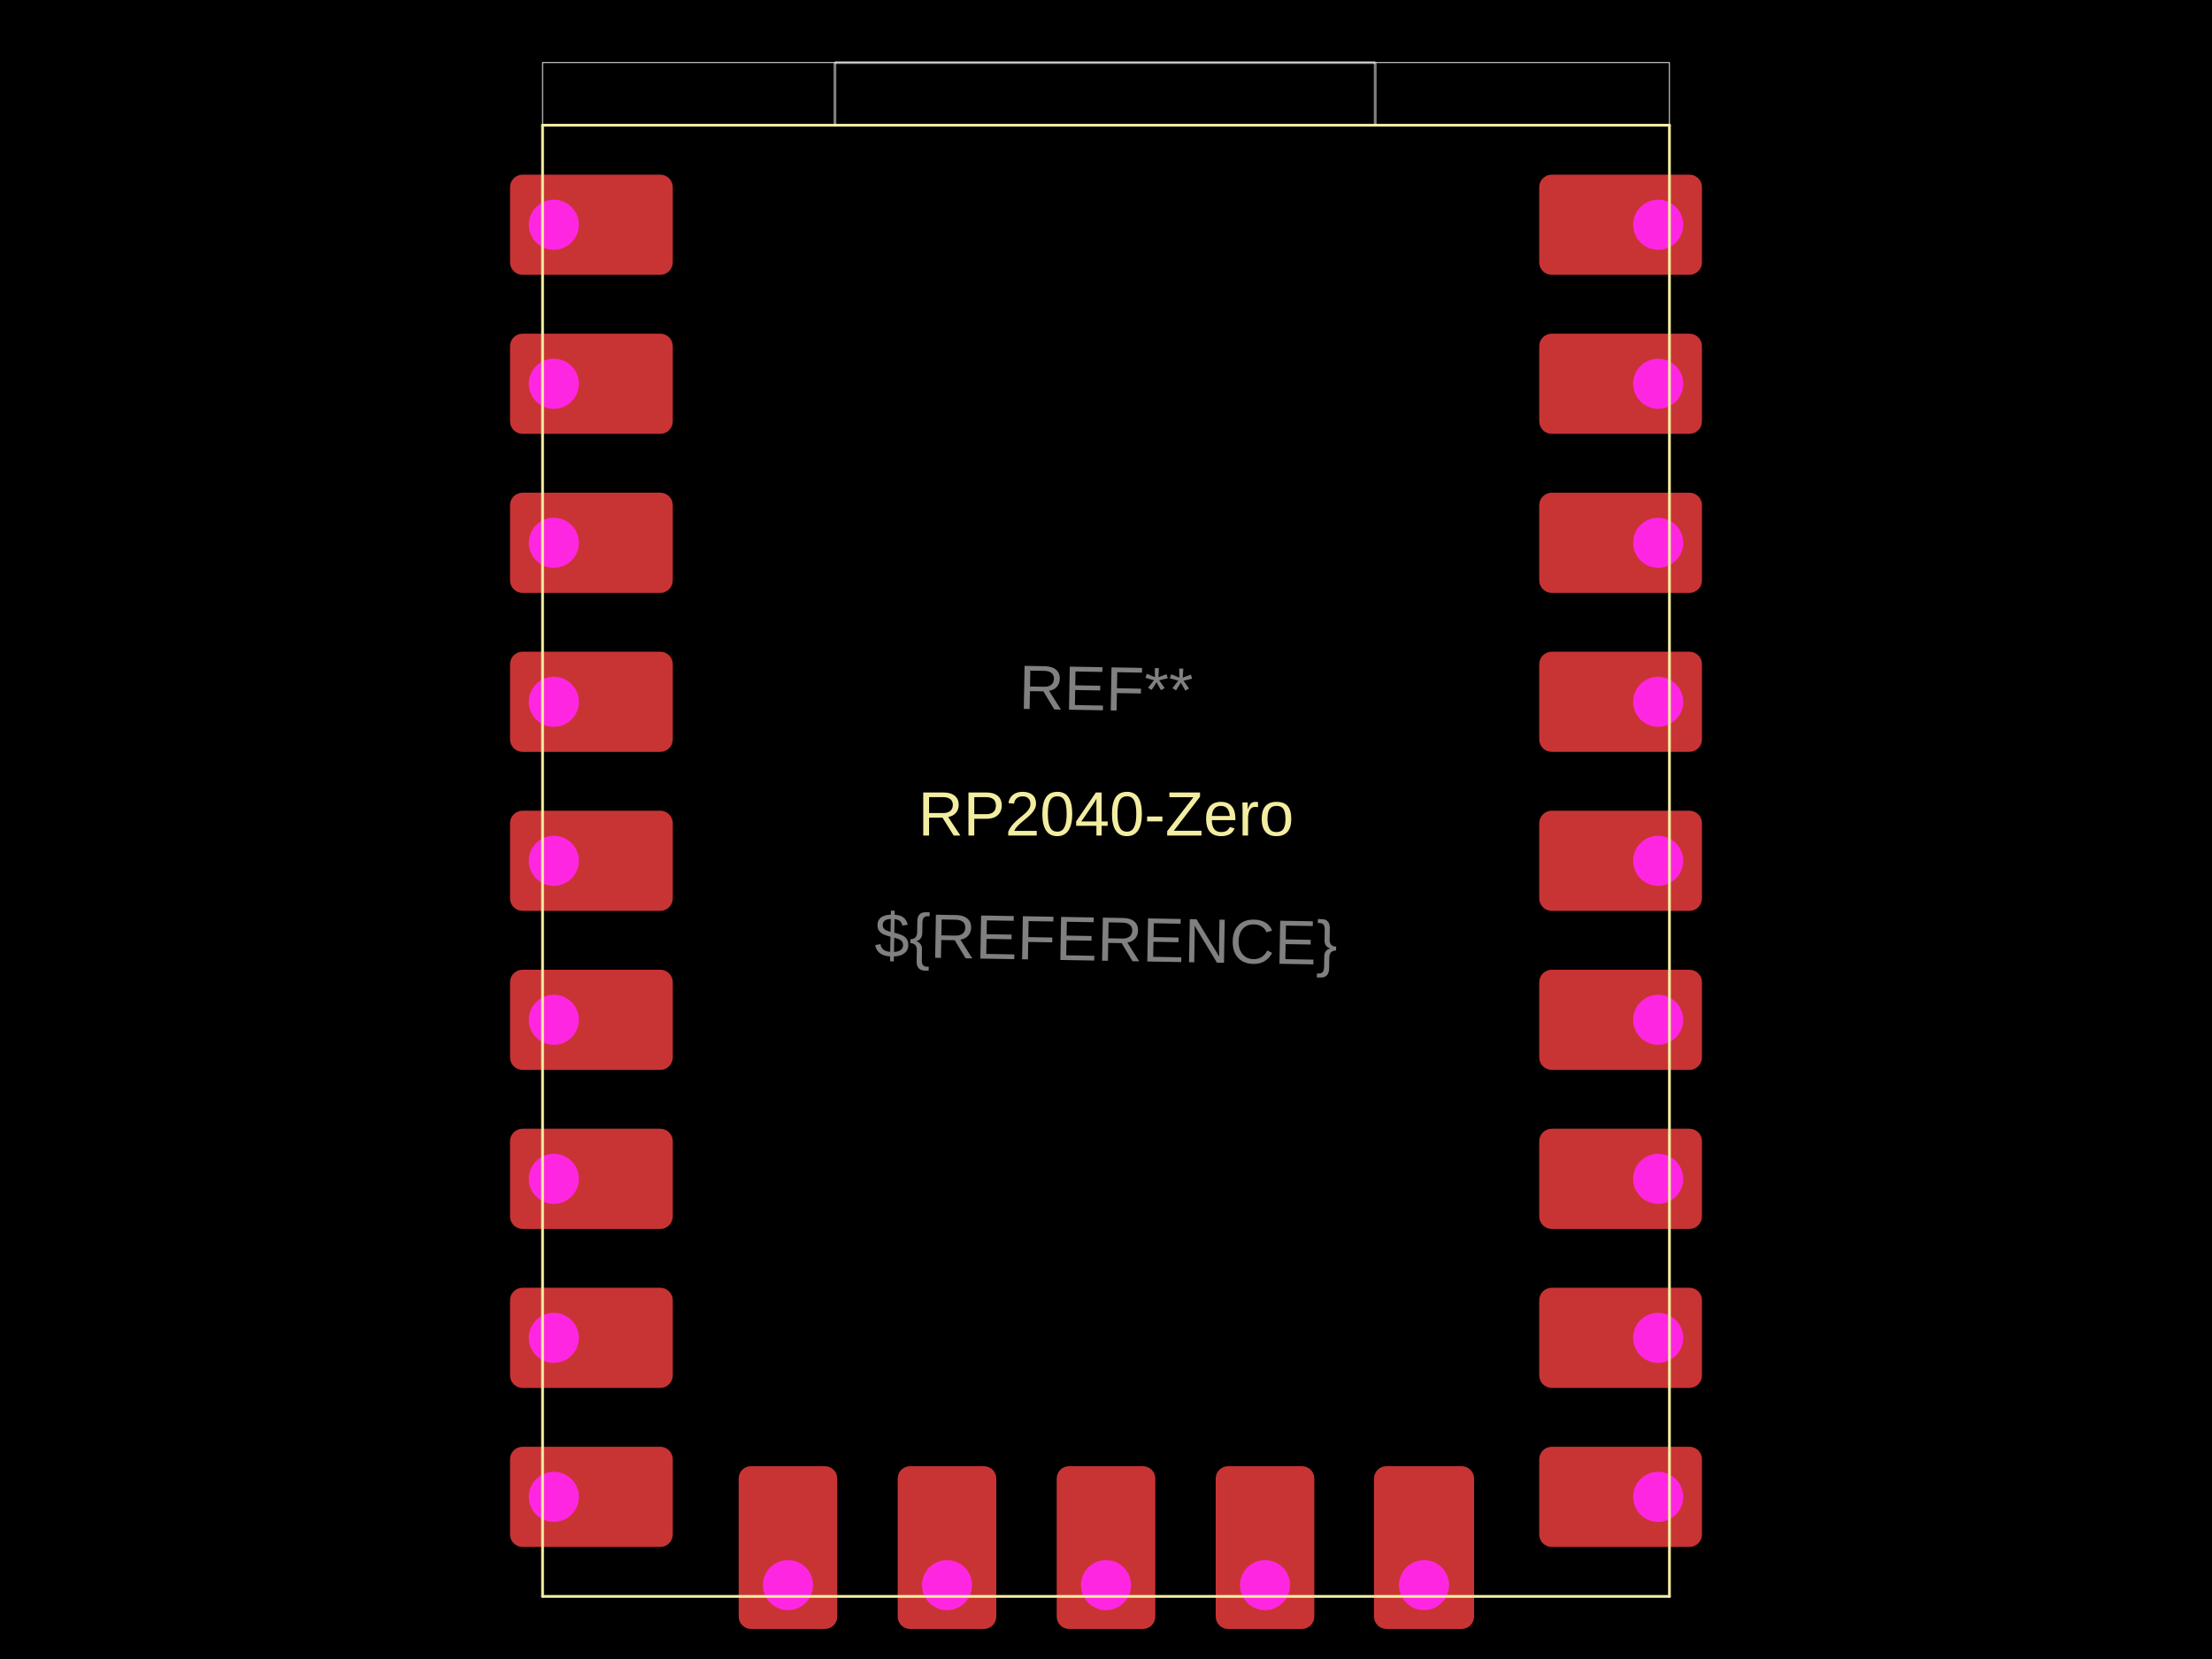
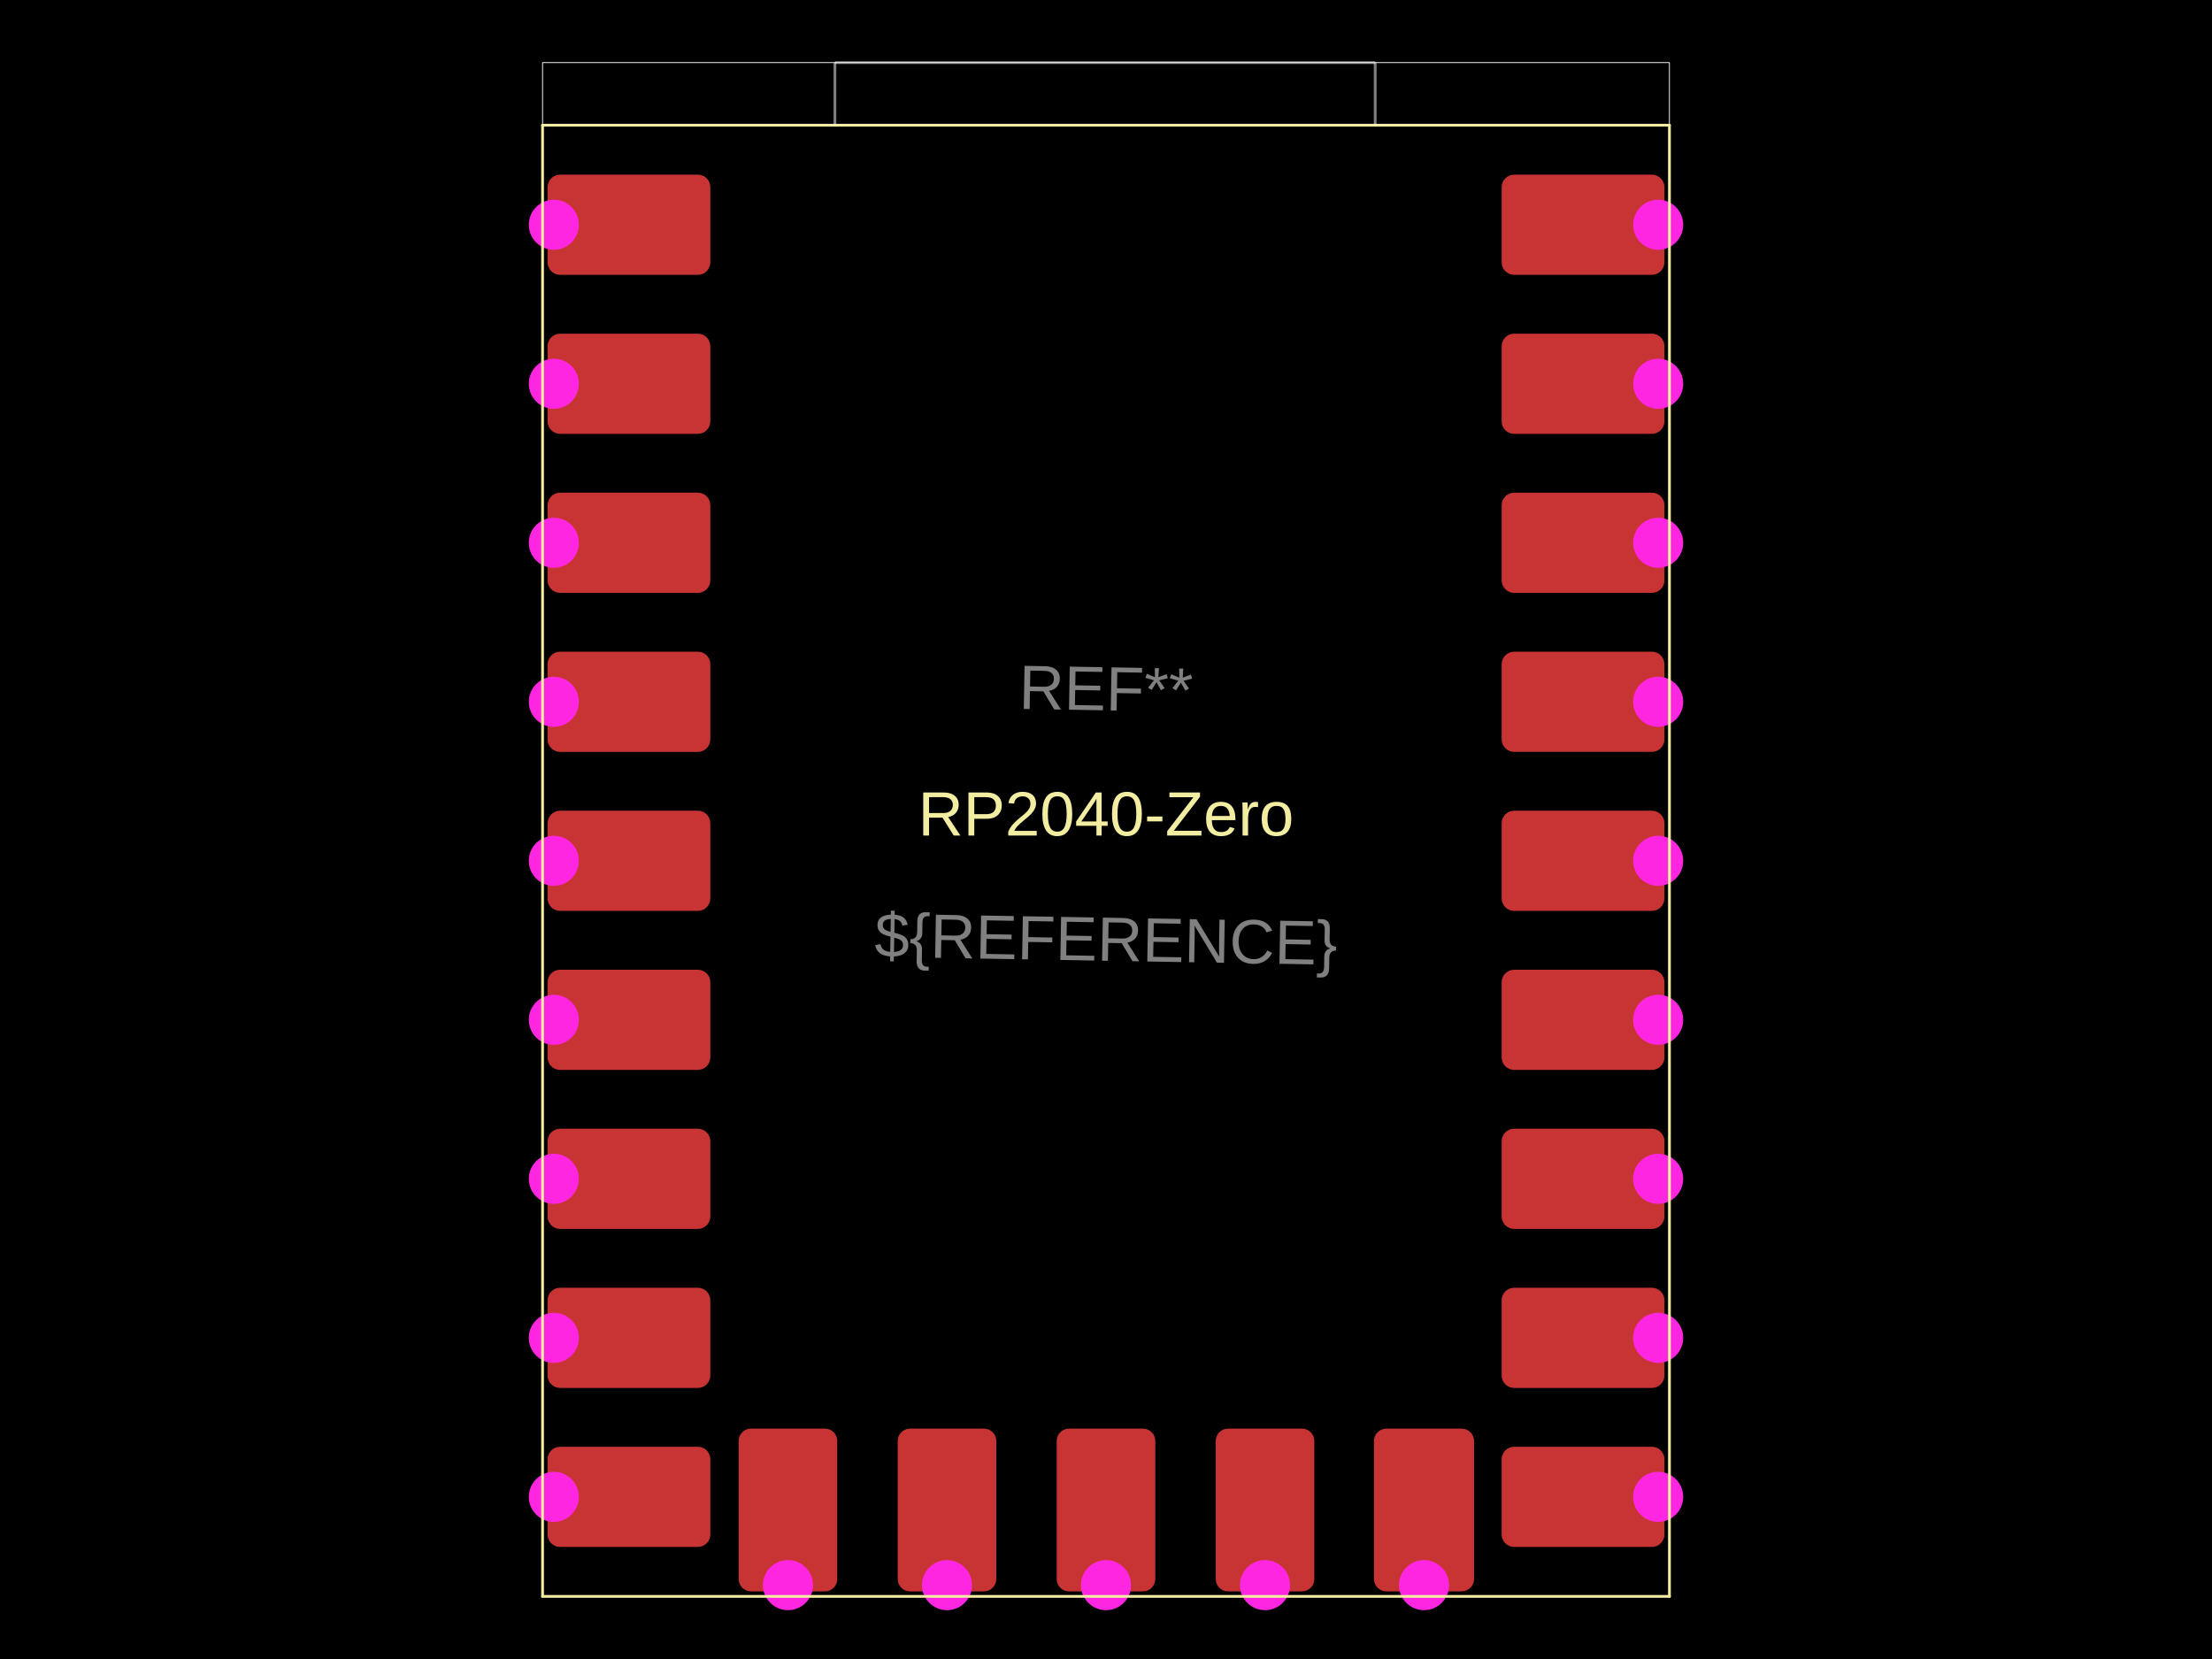
<svg xmlns="http://www.w3.org/2000/svg" width="800" height="600">
  <style />
  <rect class="boundary" x="0" y="0" fill="#000" width="800" height="600" data-type="pcb_background" data-pcb-layer="global" />
  <rect class="pcb-boundary" fill="none" stroke="#fff" stroke-width="0.3" x="196.226" y="22.642" width="407.547" height="554.717" data-type="pcb_boundary" data-pcb-layer="global" />
  <g data-type="pcb_plated_hole" data-pcb-layer="through">
-     <rect class="pcb-hole-outer-pad" fill="rgb(200, 52, 52)" x="556.679" y="63.17" width="58.868" height="36.226" rx="4.528" ry="4.528" data-type="pcb_plated_hole" data-pcb-layer="top" />
+     <rect class="pcb-hole-outer-pad" fill="rgb(200, 52, 52)" x="543.094" y="63.17" width="58.868" height="36.226" rx="4.528" ry="4.528" data-type="pcb_plated_hole" data-pcb-layer="top" />
    <circle class="pcb-hole-inner" fill="#FF26E2" cx="599.698" cy="81.283" r="9.057" data-type="pcb_plated_hole_drill" data-pcb-layer="drill" />
  </g>
  <g data-type="pcb_plated_hole" data-pcb-layer="through">
-     <rect class="pcb-hole-outer-pad" fill="rgb(200, 52, 52)" x="556.679" y="120.679" width="58.868" height="36.226" rx="4.528" ry="4.528" data-type="pcb_plated_hole" data-pcb-layer="top" />
+     <rect class="pcb-hole-outer-pad" fill="rgb(200, 52, 52)" x="543.094" y="120.679" width="58.868" height="36.226" rx="4.528" ry="4.528" data-type="pcb_plated_hole" data-pcb-layer="top" />
    <circle class="pcb-hole-inner" fill="#FF26E2" cx="599.698" cy="138.792" r="9.057" data-type="pcb_plated_hole_drill" data-pcb-layer="drill" />
  </g>
  <g data-type="pcb_plated_hole" data-pcb-layer="through">
-     <rect class="pcb-hole-outer-pad" fill="rgb(200, 52, 52)" x="556.679" y="178.189" width="58.868" height="36.226" rx="4.528" ry="4.528" data-type="pcb_plated_hole" data-pcb-layer="top" />
+     <rect class="pcb-hole-outer-pad" fill="rgb(200, 52, 52)" x="543.094" y="178.189" width="58.868" height="36.226" rx="4.528" ry="4.528" data-type="pcb_plated_hole" data-pcb-layer="top" />
    <circle class="pcb-hole-inner" fill="#FF26E2" cx="599.698" cy="196.302" r="9.057" data-type="pcb_plated_hole_drill" data-pcb-layer="drill" />
  </g>
  <g data-type="pcb_plated_hole" data-pcb-layer="through">
-     <rect class="pcb-hole-outer-pad" fill="rgb(200, 52, 52)" x="556.679" y="235.698" width="58.868" height="36.226" rx="4.528" ry="4.528" data-type="pcb_plated_hole" data-pcb-layer="top" />
+     <rect class="pcb-hole-outer-pad" fill="rgb(200, 52, 52)" x="543.094" y="235.698" width="58.868" height="36.226" rx="4.528" ry="4.528" data-type="pcb_plated_hole" data-pcb-layer="top" />
    <circle class="pcb-hole-inner" fill="#FF26E2" cx="599.698" cy="253.811" r="9.057" data-type="pcb_plated_hole_drill" data-pcb-layer="drill" />
  </g>
  <g data-type="pcb_plated_hole" data-pcb-layer="through">
-     <rect class="pcb-hole-outer-pad" fill="rgb(200, 52, 52)" x="556.679" y="293.208" width="58.868" height="36.226" rx="4.528" ry="4.528" data-type="pcb_plated_hole" data-pcb-layer="top" />
+     <rect class="pcb-hole-outer-pad" fill="rgb(200, 52, 52)" x="543.094" y="293.208" width="58.868" height="36.226" rx="4.528" ry="4.528" data-type="pcb_plated_hole" data-pcb-layer="top" />
    <circle class="pcb-hole-inner" fill="#FF26E2" cx="599.698" cy="311.321" r="9.057" data-type="pcb_plated_hole_drill" data-pcb-layer="drill" />
  </g>
  <g data-type="pcb_plated_hole" data-pcb-layer="through">
-     <rect class="pcb-hole-outer-pad" fill="rgb(200, 52, 52)" x="556.679" y="350.715" width="58.868" height="36.231" rx="4.529" ry="4.529" data-type="pcb_plated_hole" data-pcb-layer="top" />
+     <rect class="pcb-hole-outer-pad" fill="rgb(200, 52, 52)" x="543.094" y="350.715" width="58.868" height="36.231" rx="4.529" ry="4.529" data-type="pcb_plated_hole" data-pcb-layer="top" />
    <circle class="pcb-hole-inner" fill="#FF26E2" cx="599.698" cy="368.83" r="9.057" data-type="pcb_plated_hole_drill" data-pcb-layer="drill" />
  </g>
  <g data-type="pcb_plated_hole" data-pcb-layer="through">
-     <rect class="pcb-hole-outer-pad" fill="rgb(200, 52, 52)" x="556.679" y="408.224" width="58.868" height="36.231" rx="4.529" ry="4.529" data-type="pcb_plated_hole" data-pcb-layer="top" />
+     <rect class="pcb-hole-outer-pad" fill="rgb(200, 52, 52)" x="543.094" y="408.224" width="58.868" height="36.231" rx="4.529" ry="4.529" data-type="pcb_plated_hole" data-pcb-layer="top" />
    <circle class="pcb-hole-inner" fill="#FF26E2" cx="599.698" cy="426.34" r="9.057" data-type="pcb_plated_hole_drill" data-pcb-layer="drill" />
  </g>
  <g data-type="pcb_plated_hole" data-pcb-layer="through">
-     <rect class="pcb-hole-outer-pad" fill="rgb(200, 52, 52)" x="556.679" y="465.734" width="58.868" height="36.231" rx="4.529" ry="4.529" data-type="pcb_plated_hole" data-pcb-layer="top" />
+     <rect class="pcb-hole-outer-pad" fill="rgb(200, 52, 52)" x="543.094" y="465.734" width="58.868" height="36.231" rx="4.529" ry="4.529" data-type="pcb_plated_hole" data-pcb-layer="top" />
    <circle class="pcb-hole-inner" fill="#FF26E2" cx="599.698" cy="483.849" r="9.057" data-type="pcb_plated_hole_drill" data-pcb-layer="drill" />
  </g>
  <g data-type="pcb_plated_hole" data-pcb-layer="through">
-     <rect class="pcb-hole-outer-pad" fill="rgb(200, 52, 52)" x="556.679" y="523.243" width="58.868" height="36.231" rx="4.529" ry="4.529" data-type="pcb_plated_hole" data-pcb-layer="top" />
+     <rect class="pcb-hole-outer-pad" fill="rgb(200, 52, 52)" x="543.094" y="523.243" width="58.868" height="36.231" rx="4.529" ry="4.529" data-type="pcb_plated_hole" data-pcb-layer="top" />
    <circle class="pcb-hole-inner" fill="#FF26E2" cx="599.698" cy="541.358" r="9.057" data-type="pcb_plated_hole_drill" data-pcb-layer="drill" />
  </g>
  <g data-type="pcb_plated_hole" data-pcb-layer="through">
-     <rect class="pcb-hole-outer-pad" fill="rgb(200, 52, 52)" x="496.906" y="530.264" width="36.226" height="58.868" rx="4.528" ry="4.528" data-type="pcb_plated_hole" data-pcb-layer="top" />
+     <rect class="pcb-hole-outer-pad" fill="rgb(200, 52, 52)" x="496.906" y="516.679" width="36.226" height="58.868" rx="4.528" ry="4.528" data-type="pcb_plated_hole" data-pcb-layer="top" />
    <circle class="pcb-hole-inner" fill="#FF26E2" cx="515.019" cy="573.283" r="9.057" data-type="pcb_plated_hole_drill" data-pcb-layer="drill" />
  </g>
  <g data-type="pcb_plated_hole" data-pcb-layer="through">
-     <rect class="pcb-hole-outer-pad" fill="rgb(200, 52, 52)" x="439.682" y="530.264" width="35.656" height="58.868" rx="4.457" ry="4.457" data-type="pcb_plated_hole" data-pcb-layer="top" />
+     <rect class="pcb-hole-outer-pad" fill="rgb(200, 52, 52)" x="439.682" y="516.679" width="35.656" height="58.868" rx="4.457" ry="4.457" data-type="pcb_plated_hole" data-pcb-layer="top" />
    <circle class="pcb-hole-inner" fill="#FF26E2" cx="457.509" cy="573.283" r="9.057" data-type="pcb_plated_hole_drill" data-pcb-layer="drill" />
  </g>
  <g data-type="pcb_plated_hole" data-pcb-layer="through">
-     <rect class="pcb-hole-outer-pad" fill="rgb(200, 52, 52)" x="382.172" y="530.264" width="35.656" height="58.868" rx="4.457" ry="4.457" data-type="pcb_plated_hole" data-pcb-layer="top" />
+     <rect class="pcb-hole-outer-pad" fill="rgb(200, 52, 52)" x="382.172" y="516.679" width="35.656" height="58.868" rx="4.457" ry="4.457" data-type="pcb_plated_hole" data-pcb-layer="top" />
    <circle class="pcb-hole-inner" fill="#FF26E2" cx="400" cy="573.283" r="9.057" data-type="pcb_plated_hole_drill" data-pcb-layer="drill" />
  </g>
  <g data-type="pcb_plated_hole" data-pcb-layer="through">
-     <rect class="pcb-hole-outer-pad" fill="rgb(200, 52, 52)" x="324.663" y="530.264" width="35.656" height="58.868" rx="4.457" ry="4.457" data-type="pcb_plated_hole" data-pcb-layer="top" />
+     <rect class="pcb-hole-outer-pad" fill="rgb(200, 52, 52)" x="324.663" y="516.679" width="35.656" height="58.868" rx="4.457" ry="4.457" data-type="pcb_plated_hole" data-pcb-layer="top" />
    <circle class="pcb-hole-inner" fill="#FF26E2" cx="342.491" cy="573.283" r="9.057" data-type="pcb_plated_hole_drill" data-pcb-layer="drill" />
  </g>
  <g data-type="pcb_plated_hole" data-pcb-layer="through">
-     <rect class="pcb-hole-outer-pad" fill="rgb(200, 52, 52)" x="267.153" y="530.264" width="35.656" height="58.868" rx="4.457" ry="4.457" data-type="pcb_plated_hole" data-pcb-layer="top" />
+     <rect class="pcb-hole-outer-pad" fill="rgb(200, 52, 52)" x="267.153" y="516.679" width="35.656" height="58.868" rx="4.457" ry="4.457" data-type="pcb_plated_hole" data-pcb-layer="top" />
    <circle class="pcb-hole-inner" fill="#FF26E2" cx="284.981" cy="573.283" r="9.057" data-type="pcb_plated_hole_drill" data-pcb-layer="drill" />
  </g>
  <g data-type="pcb_plated_hole" data-pcb-layer="through">
-     <rect class="pcb-hole-outer-pad" fill="rgb(200, 52, 52)" x="184.453" y="523.243" width="58.868" height="36.231" rx="4.529" ry="4.529" data-type="pcb_plated_hole" data-pcb-layer="top" />
+     <rect class="pcb-hole-outer-pad" fill="rgb(200, 52, 52)" x="198.038" y="523.243" width="58.868" height="36.231" rx="4.529" ry="4.529" data-type="pcb_plated_hole" data-pcb-layer="top" />
    <circle class="pcb-hole-inner" fill="#FF26E2" cx="200.302" cy="541.358" r="9.057" data-type="pcb_plated_hole_drill" data-pcb-layer="drill" />
  </g>
  <g data-type="pcb_plated_hole" data-pcb-layer="through">
-     <rect class="pcb-hole-outer-pad" fill="rgb(200, 52, 52)" x="184.453" y="465.734" width="58.868" height="36.231" rx="4.529" ry="4.529" data-type="pcb_plated_hole" data-pcb-layer="top" />
+     <rect class="pcb-hole-outer-pad" fill="rgb(200, 52, 52)" x="198.038" y="465.734" width="58.868" height="36.231" rx="4.529" ry="4.529" data-type="pcb_plated_hole" data-pcb-layer="top" />
    <circle class="pcb-hole-inner" fill="#FF26E2" cx="200.302" cy="483.849" r="9.057" data-type="pcb_plated_hole_drill" data-pcb-layer="drill" />
  </g>
  <g data-type="pcb_plated_hole" data-pcb-layer="through">
-     <rect class="pcb-hole-outer-pad" fill="rgb(200, 52, 52)" x="184.453" y="408.224" width="58.868" height="36.231" rx="4.529" ry="4.529" data-type="pcb_plated_hole" data-pcb-layer="top" />
+     <rect class="pcb-hole-outer-pad" fill="rgb(200, 52, 52)" x="198.038" y="408.224" width="58.868" height="36.231" rx="4.529" ry="4.529" data-type="pcb_plated_hole" data-pcb-layer="top" />
    <circle class="pcb-hole-inner" fill="#FF26E2" cx="200.302" cy="426.34" r="9.057" data-type="pcb_plated_hole_drill" data-pcb-layer="drill" />
  </g>
  <g data-type="pcb_plated_hole" data-pcb-layer="through">
-     <rect class="pcb-hole-outer-pad" fill="rgb(200, 52, 52)" x="184.453" y="350.715" width="58.868" height="36.231" rx="4.529" ry="4.529" data-type="pcb_plated_hole" data-pcb-layer="top" />
+     <rect class="pcb-hole-outer-pad" fill="rgb(200, 52, 52)" x="198.038" y="350.715" width="58.868" height="36.231" rx="4.529" ry="4.529" data-type="pcb_plated_hole" data-pcb-layer="top" />
    <circle class="pcb-hole-inner" fill="#FF26E2" cx="200.302" cy="368.83" r="9.057" data-type="pcb_plated_hole_drill" data-pcb-layer="drill" />
  </g>
  <g data-type="pcb_plated_hole" data-pcb-layer="through">
-     <rect class="pcb-hole-outer-pad" fill="rgb(200, 52, 52)" x="184.453" y="63.168" width="58.868" height="36.231" rx="4.529" ry="4.529" data-type="pcb_plated_hole" data-pcb-layer="top" />
+     <rect class="pcb-hole-outer-pad" fill="rgb(200, 52, 52)" x="198.038" y="63.168" width="58.868" height="36.231" rx="4.529" ry="4.529" data-type="pcb_plated_hole" data-pcb-layer="top" />
    <circle class="pcb-hole-inner" fill="#FF26E2" cx="200.302" cy="81.283" r="9.057" data-type="pcb_plated_hole_drill" data-pcb-layer="drill" />
  </g>
  <g data-type="pcb_plated_hole" data-pcb-layer="through">
-     <rect class="pcb-hole-outer-pad" fill="rgb(200, 52, 52)" x="184.453" y="120.677" width="58.868" height="36.231" rx="4.529" ry="4.529" data-type="pcb_plated_hole" data-pcb-layer="top" />
+     <rect class="pcb-hole-outer-pad" fill="rgb(200, 52, 52)" x="198.038" y="120.677" width="58.868" height="36.231" rx="4.529" ry="4.529" data-type="pcb_plated_hole" data-pcb-layer="top" />
    <circle class="pcb-hole-inner" fill="#FF26E2" cx="200.302" cy="138.792" r="9.057" data-type="pcb_plated_hole_drill" data-pcb-layer="drill" />
  </g>
  <g data-type="pcb_plated_hole" data-pcb-layer="through">
-     <rect class="pcb-hole-outer-pad" fill="rgb(200, 52, 52)" x="184.453" y="178.186" width="58.868" height="36.231" rx="4.529" ry="4.529" data-type="pcb_plated_hole" data-pcb-layer="top" />
+     <rect class="pcb-hole-outer-pad" fill="rgb(200, 52, 52)" x="198.038" y="178.186" width="58.868" height="36.231" rx="4.529" ry="4.529" data-type="pcb_plated_hole" data-pcb-layer="top" />
    <circle class="pcb-hole-inner" fill="#FF26E2" cx="200.302" cy="196.302" r="9.057" data-type="pcb_plated_hole_drill" data-pcb-layer="drill" />
  </g>
  <g data-type="pcb_plated_hole" data-pcb-layer="through">
-     <rect class="pcb-hole-outer-pad" fill="rgb(200, 52, 52)" x="184.453" y="293.205" width="58.868" height="36.231" rx="4.529" ry="4.529" data-type="pcb_plated_hole" data-pcb-layer="top" />
+     <rect class="pcb-hole-outer-pad" fill="rgb(200, 52, 52)" x="198.038" y="293.205" width="58.868" height="36.231" rx="4.529" ry="4.529" data-type="pcb_plated_hole" data-pcb-layer="top" />
    <circle class="pcb-hole-inner" fill="#FF26E2" cx="200.302" cy="311.321" r="9.057" data-type="pcb_plated_hole_drill" data-pcb-layer="drill" />
  </g>
  <g data-type="pcb_plated_hole" data-pcb-layer="through">
-     <rect class="pcb-hole-outer-pad" fill="rgb(200, 52, 52)" x="184.453" y="235.696" width="58.868" height="36.231" rx="4.529" ry="4.529" data-type="pcb_plated_hole" data-pcb-layer="top" />
+     <rect class="pcb-hole-outer-pad" fill="rgb(200, 52, 52)" x="198.038" y="235.696" width="58.868" height="36.231" rx="4.529" ry="4.529" data-type="pcb_plated_hole" data-pcb-layer="top" />
    <circle class="pcb-hole-inner" fill="#FF26E2" cx="200.302" cy="253.811" r="9.057" data-type="pcb_plated_hole_drill" data-pcb-layer="drill" />
  </g>
  <path class="pcb-silkscreen pcb-silkscreen-top" d="M 603.774 45.283 L 196.226 45.283" fill="none" stroke="#f2eda1" stroke-width="NaN" stroke-linecap="round" stroke-linejoin="round" data-pcb-component-id="pcb_component_0" data-pcb-silkscreen-path-id="pcb_silkscreen_path_0" data-type="pcb_silkscreen_path" data-pcb-layer="top" />
  <path class="pcb-silkscreen pcb-silkscreen-top" d="M 196.226 45.283 L 196.226 577.358" fill="none" stroke="#f2eda1" stroke-width="NaN" stroke-linecap="round" stroke-linejoin="round" data-pcb-component-id="pcb_component_0" data-pcb-silkscreen-path-id="pcb_silkscreen_path_1" data-type="pcb_silkscreen_path" data-pcb-layer="top" />
  <path class="pcb-silkscreen pcb-silkscreen-top" d="M 196.226 577.358 L 603.774 577.358" fill="none" stroke="#f2eda1" stroke-width="NaN" stroke-linecap="round" stroke-linejoin="round" data-pcb-component-id="pcb_component_0" data-pcb-silkscreen-path-id="pcb_silkscreen_path_2" data-type="pcb_silkscreen_path" data-pcb-layer="top" />
  <path class="pcb-silkscreen pcb-silkscreen-top" d="M 603.774 577.358 L 603.774 45.283" fill="none" stroke="#f2eda1" stroke-width="NaN" stroke-linecap="round" stroke-linejoin="round" data-pcb-component-id="pcb_component_0" data-pcb-silkscreen-path-id="pcb_silkscreen_path_3" data-type="pcb_silkscreen_path" data-pcb-layer="top" />
  <text x="0" y="0" dx="0" dy="0" fill="#f2eda1" font-family="Arial, sans-serif" font-size="22.642" text-anchor="middle" dominant-baseline="central" transform="matrix(1,0,0,1,400,294.3396)" class="pcb-silkscreen-text pcb-silkscreen-top" data-pcb-silkscreen-text-id="pcb_component_0" stroke="none" data-type="pcb_silkscreen_text" data-pcb-layer="top">RP2040-Zero</text>
  <path class="pcb-fabrication-note-path" stroke="rgba(255,255,255,0.5)" fill="none" d="M 301.962 22.642 L 301.962 45.283" stroke-width="NaN" data-pcb-component-id="pcb_component_0" data-pcb-fabrication-note-path-id="undefined" data-type="pcb_fabrication_note_path" data-pcb-layer="overlay" />
  <path class="pcb-fabrication-note-path" stroke="rgba(255,255,255,0.5)" fill="none" d="M 497.358 22.642 L 497.358 45.283" stroke-width="NaN" data-pcb-component-id="pcb_component_0" data-pcb-fabrication-note-path-id="undefined" data-type="pcb_fabrication_note_path" data-pcb-layer="overlay" />
  <path class="pcb-fabrication-note-path" stroke="rgba(255,255,255,0.5)" fill="none" d="M 301.962 22.642 L 497.358 22.642" stroke-width="NaN" data-pcb-component-id="pcb_component_0" data-pcb-fabrication-note-path-id="undefined" data-type="pcb_fabrication_note_path" data-pcb-layer="overlay" />
  <text x="0" y="0" font-family="Arial, sans-serif" font-size="22.642" text-anchor="middle" dominant-baseline="central" transform="matrix(0.9998477,0.01745241,-0.01745241,0.9998477,400,249.0566)" class="pcb-fabrication-note-text" fill="rgba(255,255,255,0.5)" data-type="pcb_fabrication_note_text" data-pcb-layer="overlay">REF**</text>
  <text x="0" y="0" font-family="Arial, sans-serif" font-size="22.642" text-anchor="middle" dominant-baseline="central" transform="matrix(0.9998477,0.01745241,-0.01745241,0.9998477,400,339.6226)" class="pcb-fabrication-note-text" fill="rgba(255,255,255,0.5)" data-type="pcb_fabrication_note_text" data-pcb-layer="overlay">${REFERENCE}</text>
</svg>
